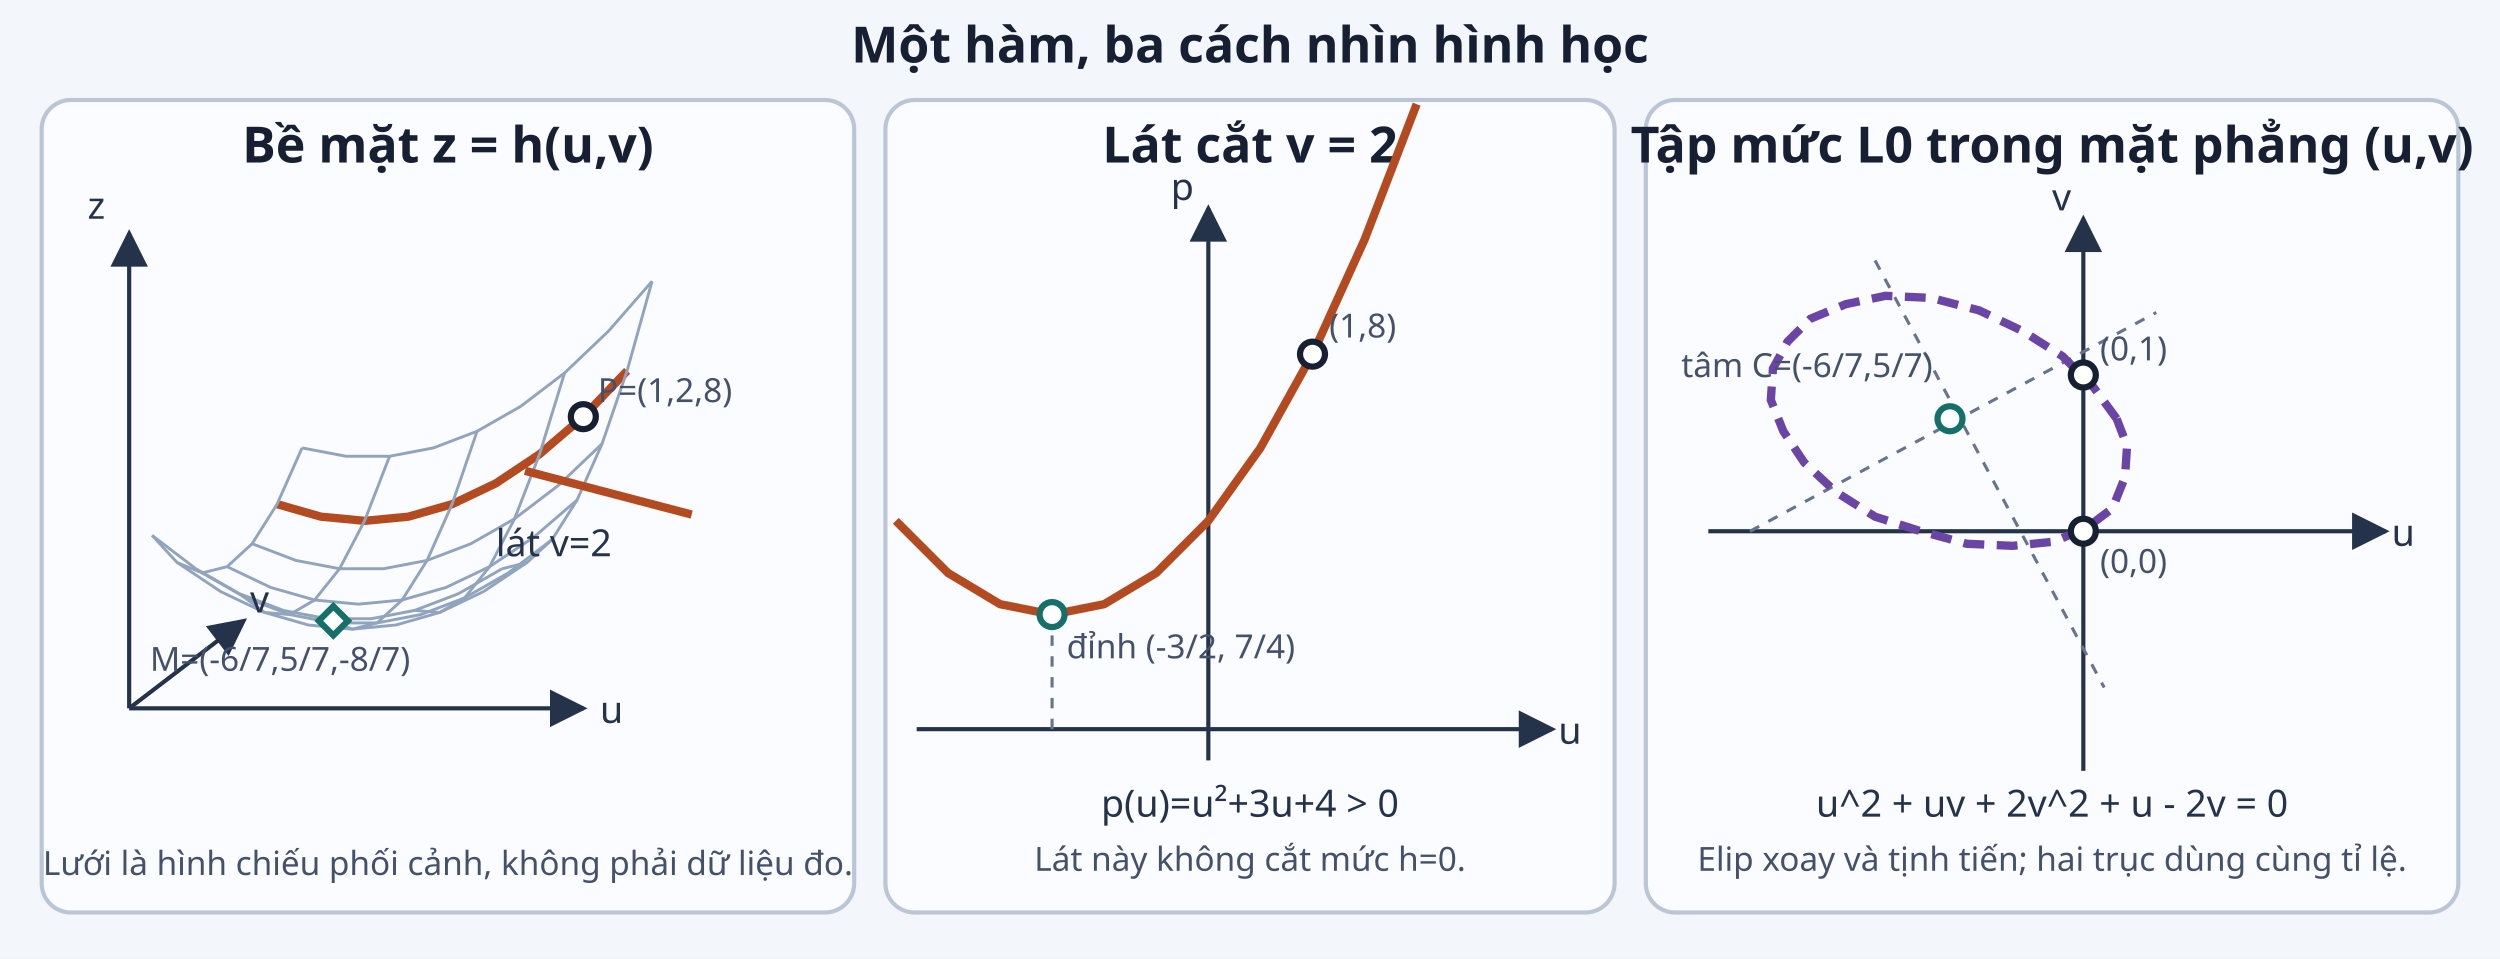
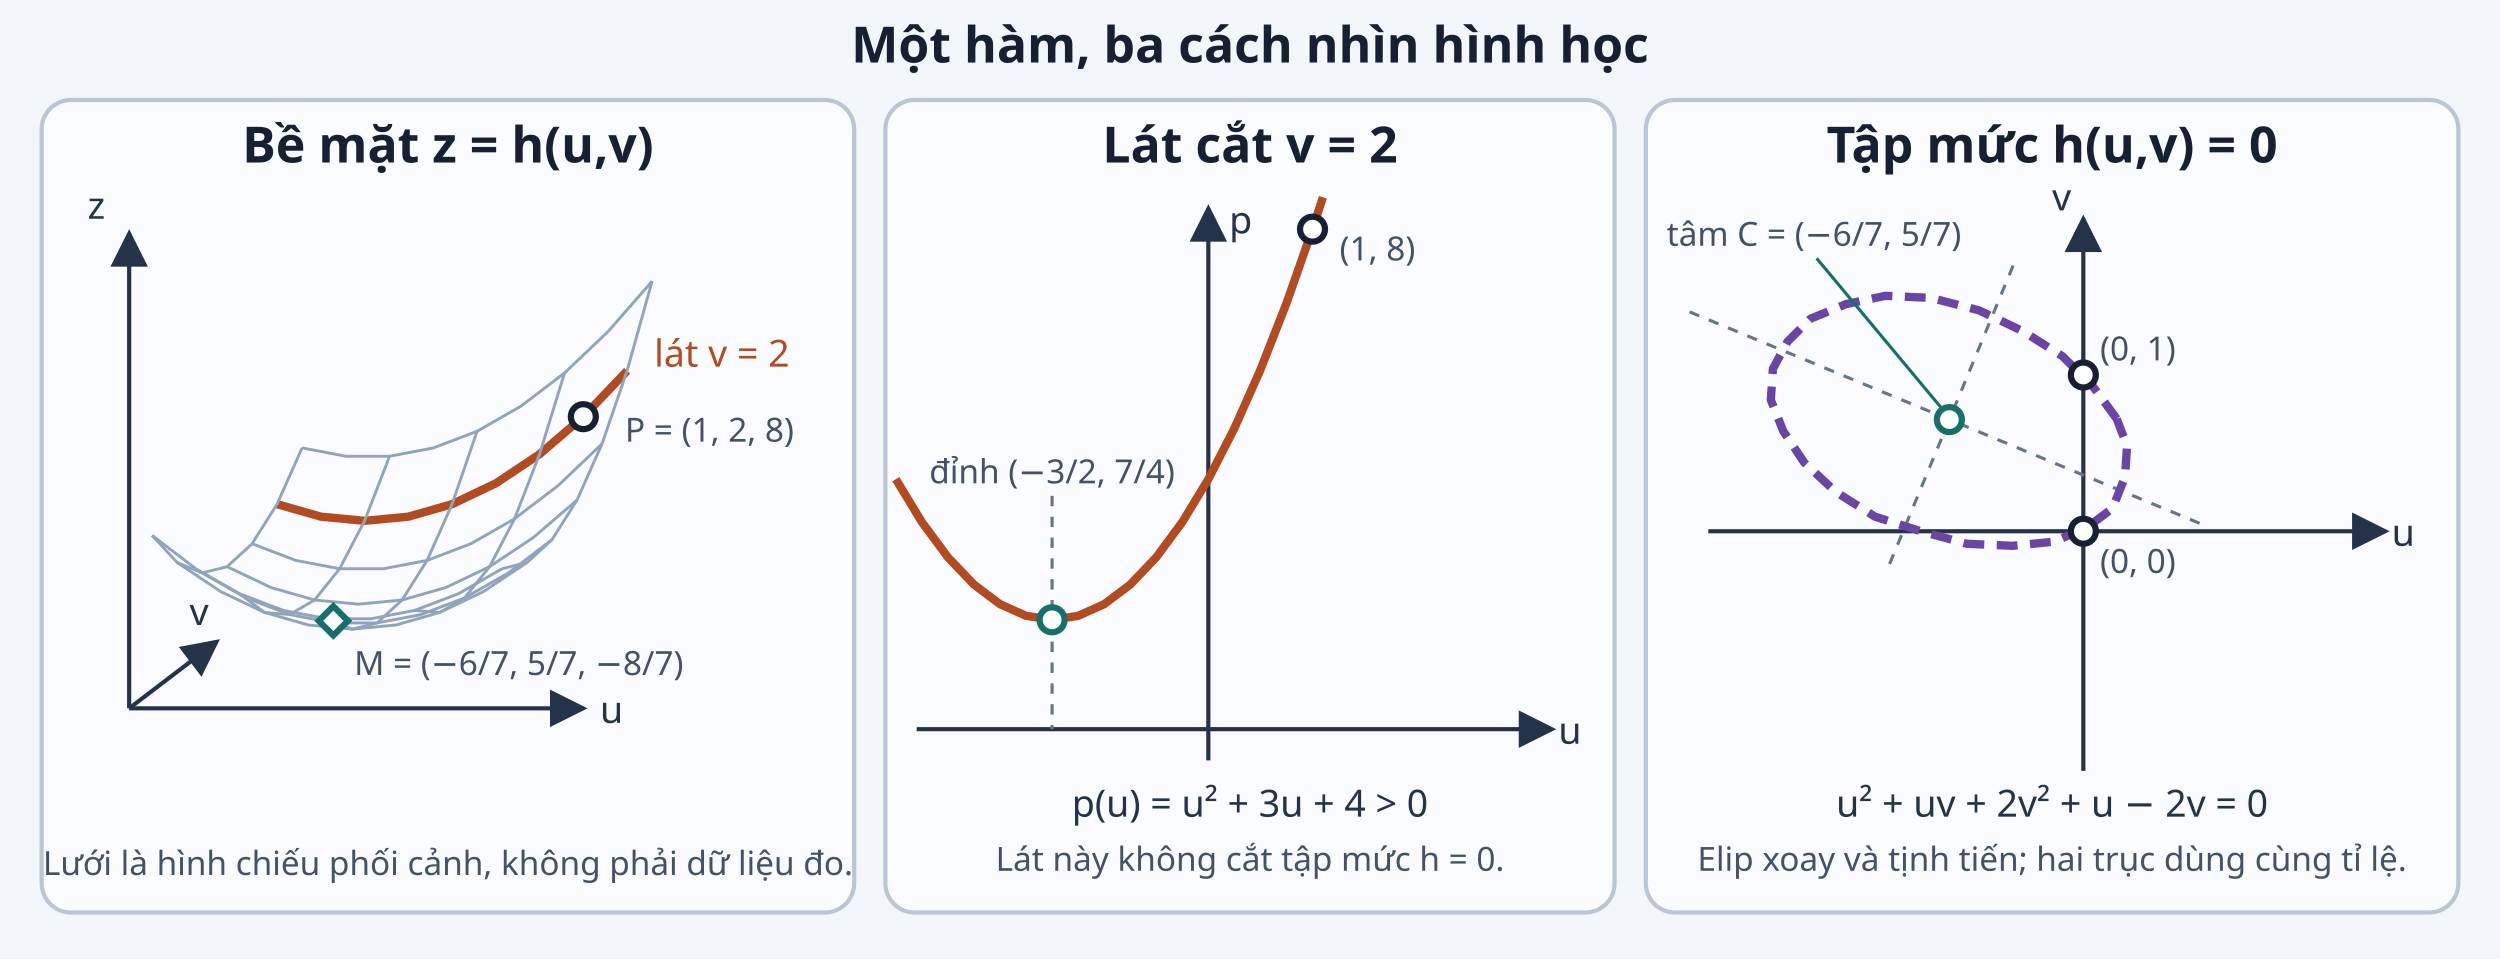
<svg xmlns="http://www.w3.org/2000/svg" viewBox="0 0 1200 460" role="img" aria-labelledby="title desc">
  <defs>
    <marker id="arrow" markerWidth="9" markerHeight="9" refX="8" refY="4.5" orient="auto">
      <path d="M0 0L9 4.5L0 9Z" fill="#24324a" />
    </marker>
    <style>
      .panel{fill:#fbfcff;stroke:#bac5d6;stroke-width:2}.title{font-family:sans-serif;font-size:24px;font-weight:700;fill:#172033}.label{font-family:sans-serif;font-size:18px;fill:#24324a}.small{font-family:sans-serif;font-size:16px;fill:#44516a}.axis{stroke:#24324a;stroke-width:2;marker-end:url(#arrow)}.grid{fill:none;stroke:#91a4bd;stroke-width:1.4}.slice{fill:none;stroke:#b44b20;stroke-width:4}.level{fill:none;stroke:#6a45a5;stroke-width:4;stroke-dasharray:10 6}.guide{stroke:#66758c;stroke-width:1.5;stroke-dasharray:5 5}.point{fill:#fff;stroke:#172033;stroke-width:3}.minimum{fill:#fff;stroke:#16706a;stroke-width:3}
-     </style>
+     .c-teal{fill:#16706a}.c-orange{fill:#b44b20}.c-purple{fill:#6a45a5}</style>
  </defs>
  <rect width="1200" height="460" fill="#f3f6fb" />
  <text x="600" y="30" text-anchor="middle" class="title">Một hàm, ba cách nhìn hình học</text>
  <rect class="panel" x="20" y="48" width="390" height="390" rx="14" />
  <text x="215" y="78" text-anchor="middle" class="title">Bề mặt z = h(u,v)</text>
  <g aria-label="Lưới bề mặt chiếu xiên">
    <polyline class="grid" points="73,257 94,273 115,285 136,293 157,297 178,297 199,293 220,285 241,273" />
    <polyline class="grid" points="85,270 106,284 127,294 148,300 169,302 190,300 211,294 232,284 253,270" />
    <polyline class="grid" points="97,275 118,287 139,295 160,299 181,299 202,295 223,287 244,275 265,259" />
    <polyline class="grid" points="109,272 130,282 151,288 172,290 193,288 214,282 235,272 256,258 277,240" />
    <polyline class="grid" points="121,261 142,269 163,273 184,273 205,269 226,261 247,249 268,233 289,213" />
    <polyline class="slice" points="133,242 154,248 175,250 196,248 217,242 238,232 259,218 280,200 301,178" />
    <polyline class="grid" points="145,215 166,219 187,219 208,215 229,207 250,195 271,179 292,159 313,135" />
    <polyline class="grid" points="73,257 85,270 97,275 109,272 121,261 133,242 145,215" />
    <polyline class="grid" points="115,285 127,294 139,295 151,288 163,273 175,250 187,219" />
    <polyline class="grid" points="157,297 169,302 181,299 193,288 205,269 217,242 229,207" />
    <polyline class="grid" points="199,293 211,294 223,287 235,272 247,249 259,218 271,179" />
    <polyline class="grid" points="241,273 253,270 265,259 277,240 289,213 301,178 313,135" />
  </g>
  <line class="axis" x1="62" y1="340" x2="280" y2="340" />
  <text class="label" x="288" y="347">u</text>
-   <line class="axis" x1="62" y1="340" x2="117" y2="298" />
-   <text class="label" x="120" y="294">v</text>
+   <line class="axis" x1="62" y1="340" x2="104" y2="308" />
+   <text class="label" x="91" y="300">v</text>
  <line class="axis" x1="62" y1="340" x2="62" y2="112" />
  <text class="label" x="42" y="105">z</text>
  <circle class="point" cx="280" cy="200" r="6" />
-   <text class="small" x="287" y="193">P=(1,2,8)</text>
+   <text class="small" x="300" y="212">P = (1, 2, 8)</text>
  <path class="minimum" d="M160 291l7 7-7 7-7-7z" />
-   <text class="small" x="72" y="322">M=(-6/7,5/7,-8/7)</text>
-   <line x1="252" y1="226" x2="332" y2="247" class="slice" />
-   <text class="label" x="238" y="267">lát v=2</text>
+   <text class="small" x="170" y="324">M = (−6/7, 5/7, −8/7)</text>
+   <text class="label c-orange" x="314" y="176">lát v = 2</text>
  <text class="small" x="215" y="420" text-anchor="middle">Lưới là hình chiếu phối cảnh, không phải dữ liệu đo.</text>
  <rect class="panel" x="425" y="48" width="350" height="390" rx="14" />
  <text x="600" y="78" text-anchor="middle" class="title">Lát cắt v = 2</text>
  <line class="axis" x1="440" y1="350" x2="745" y2="350" />
  <text class="label" x="748" y="357">u</text>
  <line class="axis" x1="580" y1="365" x2="580" y2="100" />
-   <text class="label" x="562" y="96">p</text>
-   <polyline class="slice" points="430,250 455,275 480,290 505,295 530,290 555,275 580,250 605,215 630,170 655,115 680,50" />
-   <line class="guide" x1="505" y1="295" x2="505" y2="350" />
-   <circle class="minimum" cx="505" cy="295" r="6" />
-   <text class="small" x="512" y="316">đỉnh (-3/2, 7/4)</text>
-   <circle class="point" cx="630" cy="170" r="6" />
-   <text class="small" x="638" y="162">(1,8)</text>
-   <text class="label" x="600" y="392" text-anchor="middle">p(u)=u²+3u+4 &gt; 0</text>
-   <text class="small" x="600" y="418" text-anchor="middle">Lát này không cắt mức h=0.</text>
+   <text class="label" x="590" y="112">p</text>
+   <polyline class="slice" points="430,230 442.5,250.6 455,267.5 467.5,280.6 480,290 492.5,295.6 505,297.5 517.5,295.6 530,290 542.5,280.6 555,267.5 567.5,250.6 580,230 592.5,205.6 605,177.5 617.5,145.6 630,110 635,94.7" />
+   <line class="guide" x1="505" y1="238" x2="505" y2="350" />
+   <circle class="minimum" cx="505" cy="297.5" r="6" />
+   <text class="small" x="505" y="232" text-anchor="middle">đỉnh (−3/2, 7/4)</text>
+   <circle class="point" cx="630" cy="110" r="6" />
+   <text class="small" x="643" y="125">(1, 8)</text>
+   <text class="label" x="600" y="392" text-anchor="middle">p(u) = u² + 3u + 4 &gt; 0</text>
+   <text class="small" x="600" y="418" text-anchor="middle">Lát này không cắt tập mức h = 0.</text>
  <rect class="panel" x="790" y="48" width="390" height="390" rx="14" />
-   <text x="985" y="78" text-anchor="middle" class="title">Tập mức L0 trong mặt phẳng (u,v)</text>
+   <text x="985" y="78" text-anchor="middle" class="title">Tập mức h(u,v) = 0</text>
  <line class="axis" x1="820" y1="255" x2="1145" y2="255" />
  <text class="label" x="1148" y="262">u</text>
  <line class="axis" x1="1000" y1="370" x2="1000" y2="105" />
  <text class="label" x="985" y="101">v</text>
-   <line class="guide" x1="840" y1="255" x2="1035" y2="150" />
-   <line class="guide" x1="900" y1="125" x2="1010" y2="330" />
+   <line class="guide" x1="811" y1="149.7" x2="1060.4" y2="253.1" />
+   <line class="guide" x1="966.3" y1="127.5" x2="905.1" y2="275.3" />
  <polyline class="level" points="1016,201 1005,186 990,171 971,159 950,149 927,143 905,142 886,146 869,153 858,164 851,177 850,192 856,207 866,222 881,236 900,248 922,255 944,261 966,262 986,260 1002,253 1014,244 1020,229 1021,214 1016,201" />
-   <circle class="minimum" cx="936" cy="201" r="6" />
-   <text class="small" x="807" y="181">tâm C=(-6/7,5/7)</text>
+   <line x1="872" y1="124" x2="932" y2="196" stroke="#16706a" stroke-width="1.5" />
+   <circle class="minimum" cx="935.7" cy="201.4" r="6" />
+   <text class="small" x="800" y="118">tâm C = (−6/7, 5/7)</text>
  <circle class="point" cx="1000" cy="255" r="6" />
-   <text class="small" x="1008" y="275">(0,0)</text>
+   <text class="small" x="1008" y="275">(0, 0)</text>
  <circle class="point" cx="1000" cy="180" r="6" />
-   <text class="small" x="1008" y="173">(0,1)</text>
-   <text class="label" x="985" y="392" text-anchor="middle">u^2 + uv + 2v^2 + u - 2v = 0</text>
+   <text class="small" x="1008" y="173">(0, 1)</text>
+   <text class="label" x="985" y="392" text-anchor="middle">u² + uv + 2v² + u − 2v = 0</text>
  <text class="small" x="985" y="418" text-anchor="middle">Elip xoay và tịnh tiến; hai trục dùng cùng tỉ lệ.</text>
</svg>
